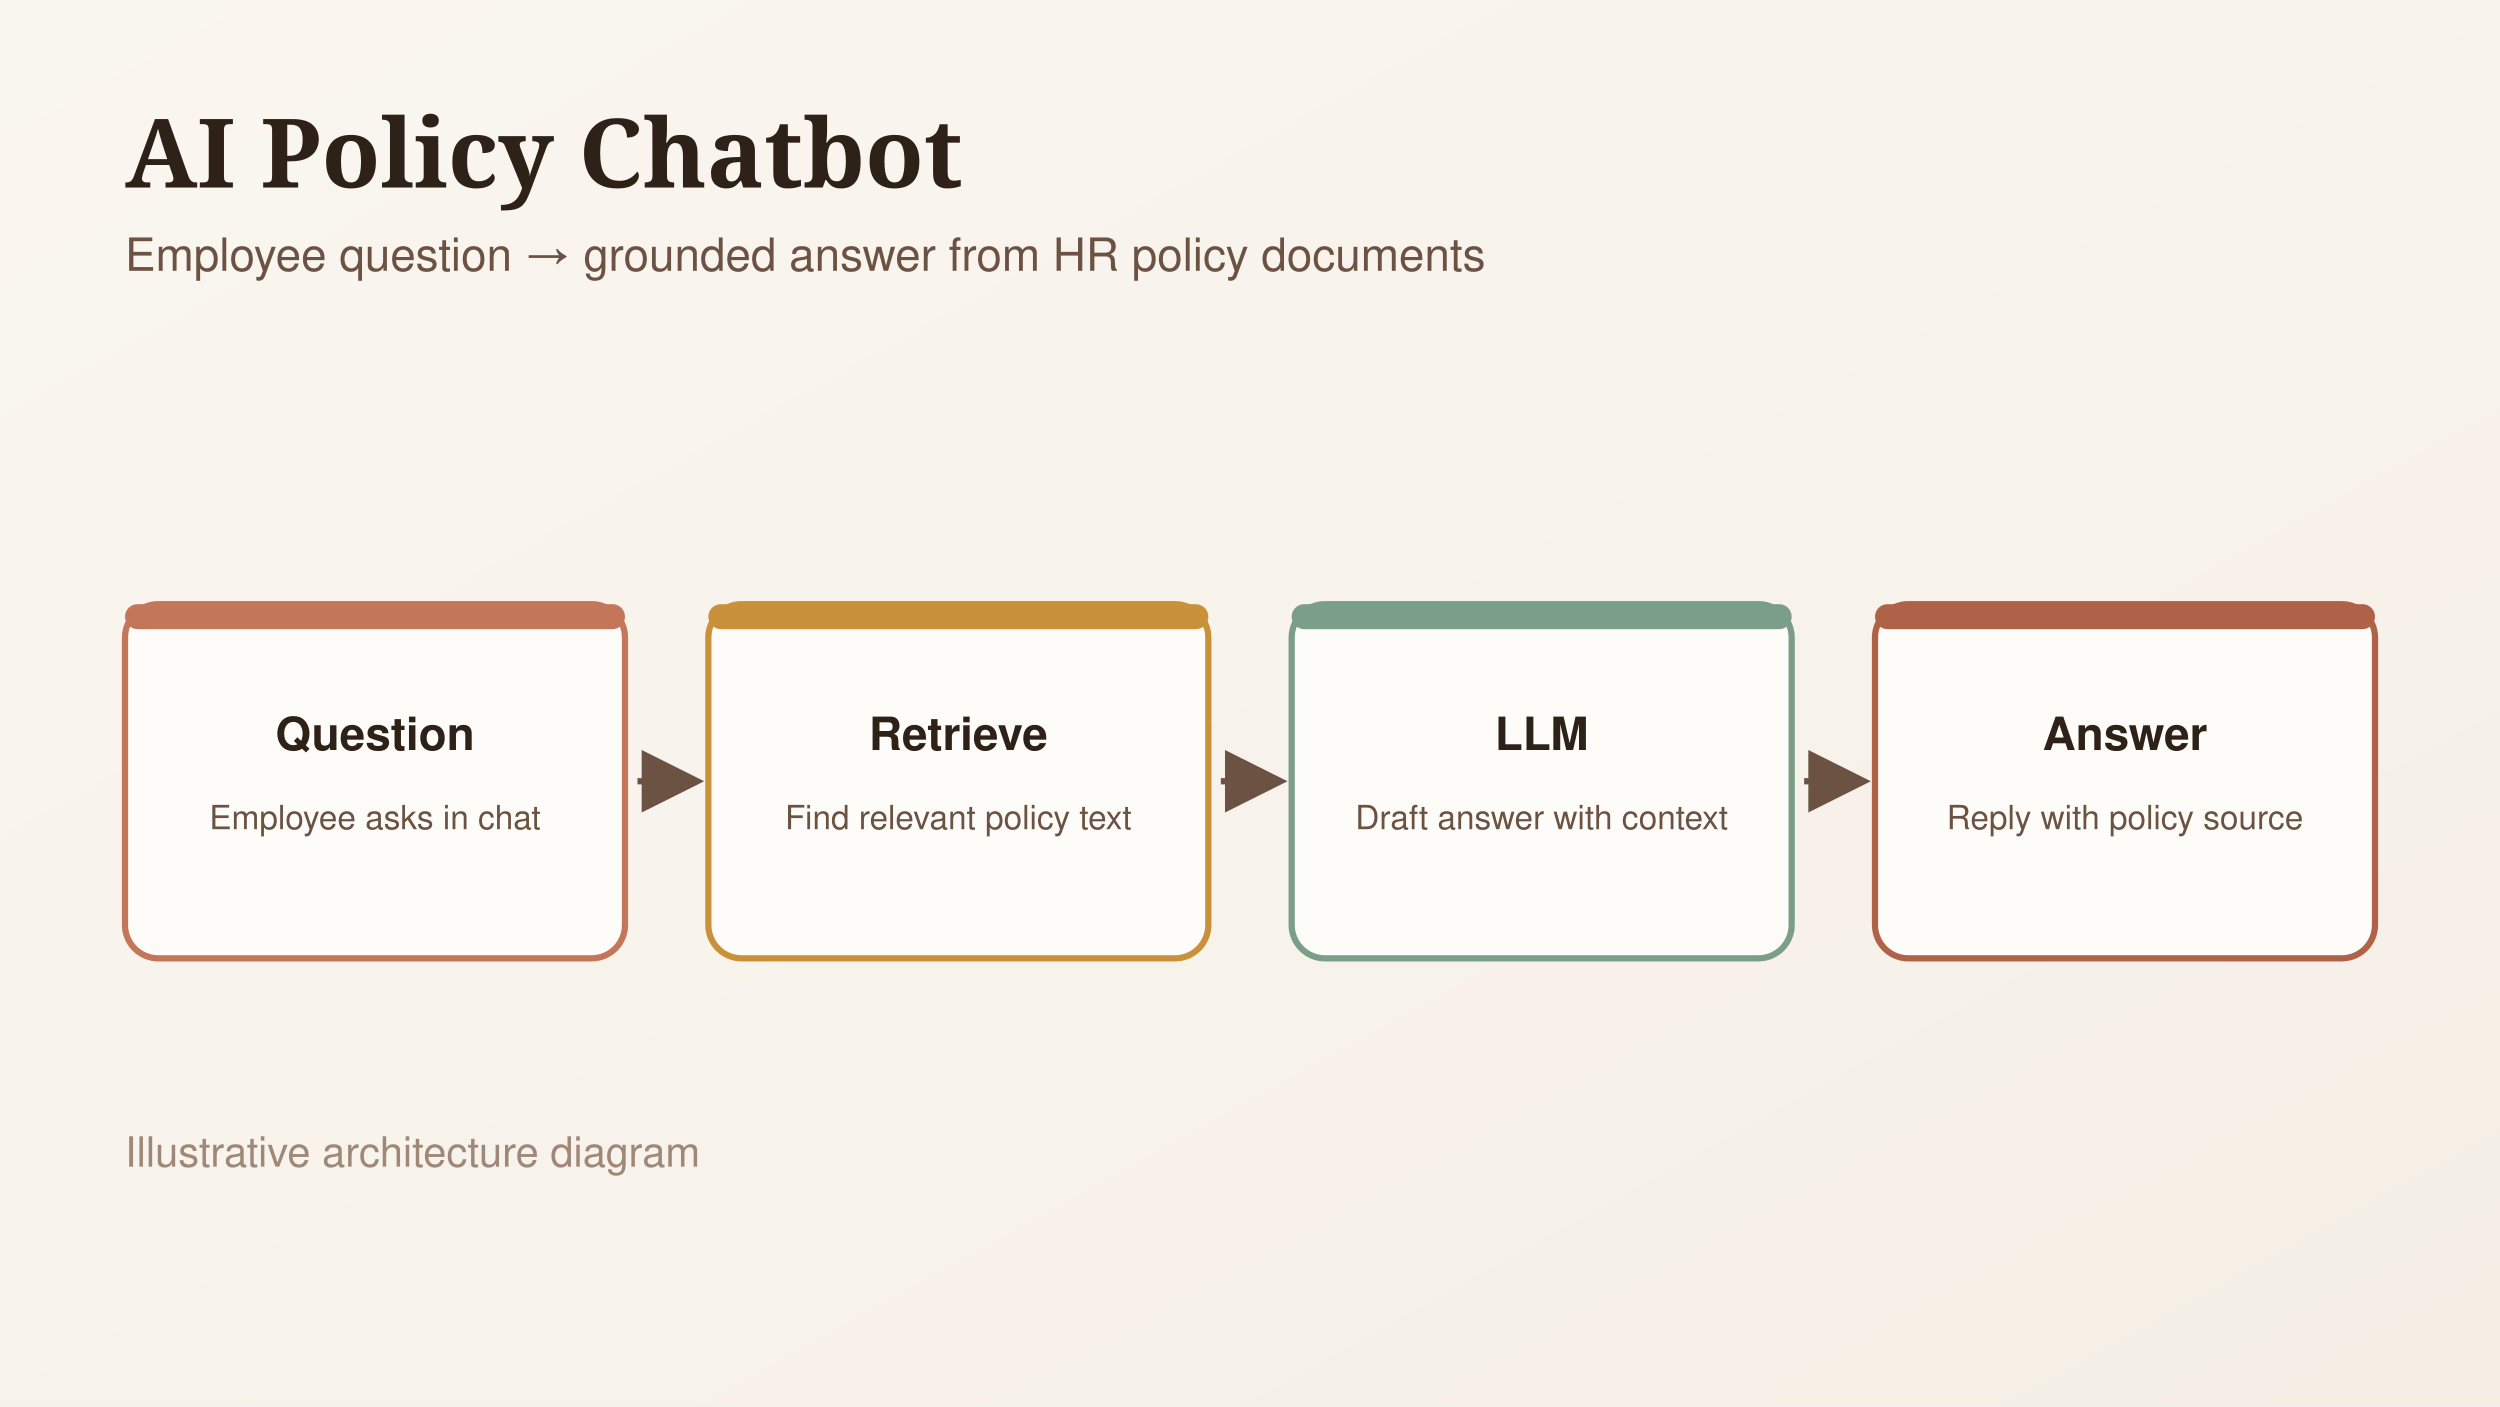
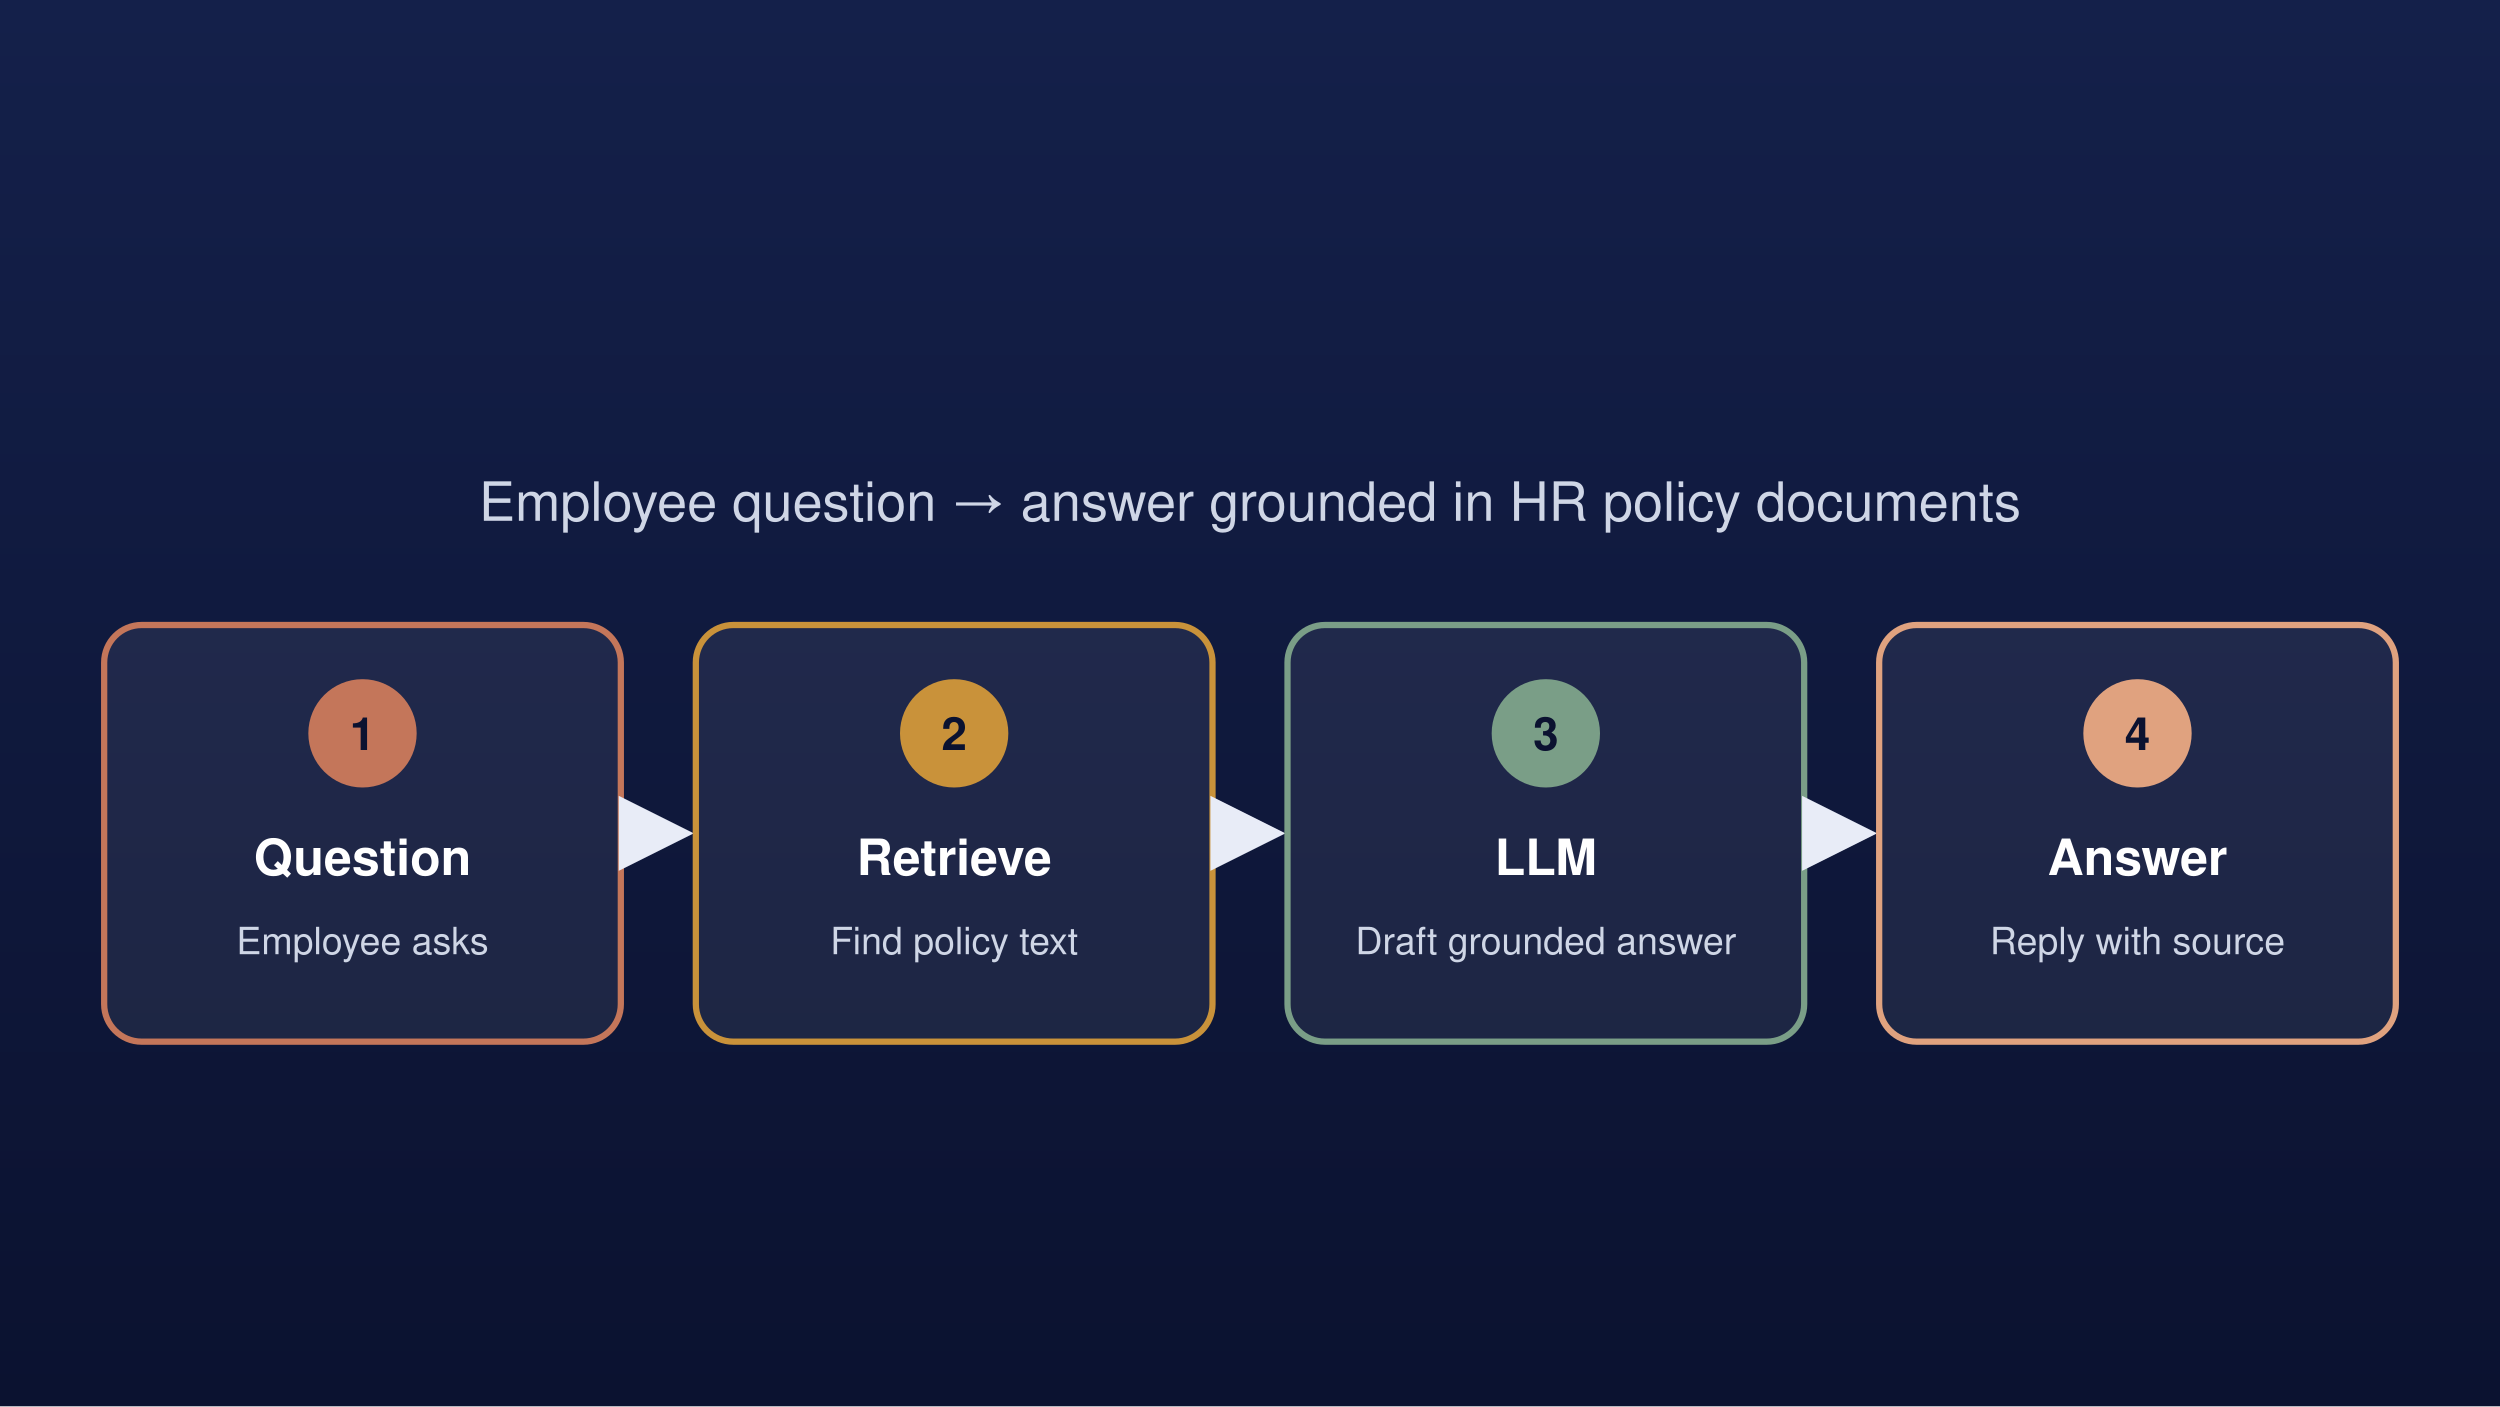
<svg xmlns="http://www.w3.org/2000/svg" viewBox="0 0 1200 675" width="1200" height="675">
  <defs>
-     <linearGradient id="bg" x1="0" y1="0" x2="1" y2="1">
-       <stop offset="0" stop-color="#faf6f0" />
-       <stop offset="1" stop-color="#f5efe6" />
+     <linearGradient id="bg" x1="0" y1="0" x2="0" y2="1">
+       <stop offset="0" stop-color="#14204a" />
+       <stop offset="1" stop-color="#0b1230" />
    </linearGradient>
-     <marker id="arr" markerWidth="10" markerHeight="10" refX="8" refY="5" orient="auto">
-       <path d="M0,0 L10,5 L0,10 z" fill="#6b5242" />
+     <marker id="arr" markerWidth="12" markerHeight="12" refX="9" refY="6" orient="auto">
+       <path d="M0,0 L12,6 L0,12 z" fill="#e8ecf7" />
    </marker>
  </defs>
  <rect width="1200" height="675" fill="url(#bg)" />
-   <text x="60" y="90" font-family="Georgia,serif" font-size="46" font-weight="600" fill="#2e2118">AI Policy Chatbot</text>
-   <text x="60" y="130" font-family="Helvetica,Arial,sans-serif" font-size="22" fill="#6b5242">Employee question → grounded answer from HR policy documents</text>
-   <rect x="60.0" y="290" width="240.0" height="170" rx="16" fill="#fefcf8" stroke="#c4765a" stroke-width="3" />
-   <rect x="60.0" y="290" width="240.0" height="12" rx="6" fill="#c4765a" />
-   <text x="180.0" y="360" text-anchor="middle" font-family="Helvetica,Arial,sans-serif" font-size="22" font-weight="700" fill="#2e2118">Question</text>
-   <text x="180.0" y="398" text-anchor="middle" font-family="Helvetica,Arial,sans-serif" font-size="16" fill="#6b5242">Employee asks in chat</text>
-   <line x1="306.0" y1="375.0" x2="332.0" y2="375.0" stroke="#6b5242" stroke-width="3" marker-end="url(#arr)" />
-   <rect x="340.0" y="290" width="240.0" height="170" rx="16" fill="#fefcf8" stroke="#c9923a" stroke-width="3" />
-   <rect x="340.0" y="290" width="240.0" height="12" rx="6" fill="#c9923a" />
-   <text x="460.0" y="360" text-anchor="middle" font-family="Helvetica,Arial,sans-serif" font-size="22" font-weight="700" fill="#2e2118">Retrieve</text>
-   <text x="460.0" y="398" text-anchor="middle" font-family="Helvetica,Arial,sans-serif" font-size="16" fill="#6b5242">Find relevant policy text</text>
-   <line x1="586.0" y1="375.0" x2="612.0" y2="375.0" stroke="#6b5242" stroke-width="3" marker-end="url(#arr)" />
-   <rect x="620.0" y="290" width="240.0" height="170" rx="16" fill="#fefcf8" stroke="#7a9e87" stroke-width="3" />
-   <rect x="620.0" y="290" width="240.0" height="12" rx="6" fill="#7a9e87" />
-   <text x="740.0" y="360" text-anchor="middle" font-family="Helvetica,Arial,sans-serif" font-size="22" font-weight="700" fill="#2e2118">LLM</text>
-   <text x="740.0" y="398" text-anchor="middle" font-family="Helvetica,Arial,sans-serif" font-size="16" fill="#6b5242">Draft answer with context</text>
-   <line x1="866.0" y1="375.0" x2="892.0" y2="375.0" stroke="#6b5242" stroke-width="3" marker-end="url(#arr)" />
-   <rect x="900.0" y="290" width="240.0" height="170" rx="16" fill="#fefcf8" stroke="#b06248" stroke-width="3" />
-   <rect x="900.0" y="290" width="240.0" height="12" rx="6" fill="#b06248" />
-   <text x="1020.0" y="360" text-anchor="middle" font-family="Helvetica,Arial,sans-serif" font-size="22" font-weight="700" fill="#2e2118">Answer</text>
-   <text x="1020.0" y="398" text-anchor="middle" font-family="Helvetica,Arial,sans-serif" font-size="16" fill="#6b5242">Reply with policy source</text>
-   <text x="60" y="560" font-family="Helvetica,Arial,sans-serif" font-size="20" fill="#a08878">Illustrative architecture diagram</text>
+   <text x="600" y="250" text-anchor="middle" font-family="Helvetica,Arial,sans-serif" font-size="26" fill="#cfd6e6">Employee question → answer grounded in HR policy documents</text>
+   <rect x="50.0" y="300" width="248.0" height="200" rx="18" fill="#ffffff" fill-opacity="0.07" stroke="#c4765a" stroke-width="3" />
+   <circle cx="174.0" cy="352" r="26" fill="#c4765a" />
+   <text x="174.0" y="360" text-anchor="middle" font-family="Helvetica,Arial,sans-serif" font-size="22" font-weight="700" fill="#0b1230">1</text>
+   <text x="174.0" y="420" text-anchor="middle" font-family="Helvetica,Arial,sans-serif" font-size="24" font-weight="700" fill="#ffffff">Question</text>
+   <text x="174.0" y="458" text-anchor="middle" font-family="Helvetica,Arial,sans-serif" font-size="18" fill="#cfd6e6">Employee asks</text>
+   <line x1="304.0" y1="400.0" x2="324.0" y2="400.0" stroke="#e8ecf7" stroke-width="3" marker-end="url(#arr)" />
+   <rect x="334.0" y="300" width="248.0" height="200" rx="18" fill="#ffffff" fill-opacity="0.07" stroke="#c9923a" stroke-width="3" />
+   <circle cx="458.0" cy="352" r="26" fill="#c9923a" />
+   <text x="458.0" y="360" text-anchor="middle" font-family="Helvetica,Arial,sans-serif" font-size="22" font-weight="700" fill="#0b1230">2</text>
+   <text x="458.0" y="420" text-anchor="middle" font-family="Helvetica,Arial,sans-serif" font-size="24" font-weight="700" fill="#ffffff">Retrieve</text>
+   <text x="458.0" y="458" text-anchor="middle" font-family="Helvetica,Arial,sans-serif" font-size="18" fill="#cfd6e6">Find policy text</text>
+   <line x1="588.0" y1="400.0" x2="608.0" y2="400.0" stroke="#e8ecf7" stroke-width="3" marker-end="url(#arr)" />
+   <rect x="618.0" y="300" width="248.0" height="200" rx="18" fill="#ffffff" fill-opacity="0.07" stroke="#7a9e87" stroke-width="3" />
+   <circle cx="742.0" cy="352" r="26" fill="#7a9e87" />
+   <text x="742.0" y="360" text-anchor="middle" font-family="Helvetica,Arial,sans-serif" font-size="22" font-weight="700" fill="#0b1230">3</text>
+   <text x="742.0" y="420" text-anchor="middle" font-family="Helvetica,Arial,sans-serif" font-size="24" font-weight="700" fill="#ffffff">LLM</text>
+   <text x="742.0" y="458" text-anchor="middle" font-family="Helvetica,Arial,sans-serif" font-size="18" fill="#cfd6e6">Draft grounded answer</text>
+   <line x1="872.0" y1="400.0" x2="892.0" y2="400.0" stroke="#e8ecf7" stroke-width="3" marker-end="url(#arr)" />
+   <rect x="902.0" y="300" width="248.0" height="200" rx="18" fill="#ffffff" fill-opacity="0.07" stroke="#e0a27f" stroke-width="3" />
+   <circle cx="1026.0" cy="352" r="26" fill="#e0a27f" />
+   <text x="1026.0" y="360" text-anchor="middle" font-family="Helvetica,Arial,sans-serif" font-size="22" font-weight="700" fill="#0b1230">4</text>
+   <text x="1026.0" y="420" text-anchor="middle" font-family="Helvetica,Arial,sans-serif" font-size="24" font-weight="700" fill="#ffffff">Answer</text>
+   <text x="1026.0" y="458" text-anchor="middle" font-family="Helvetica,Arial,sans-serif" font-size="18" fill="#cfd6e6">Reply with source</text>
</svg>
